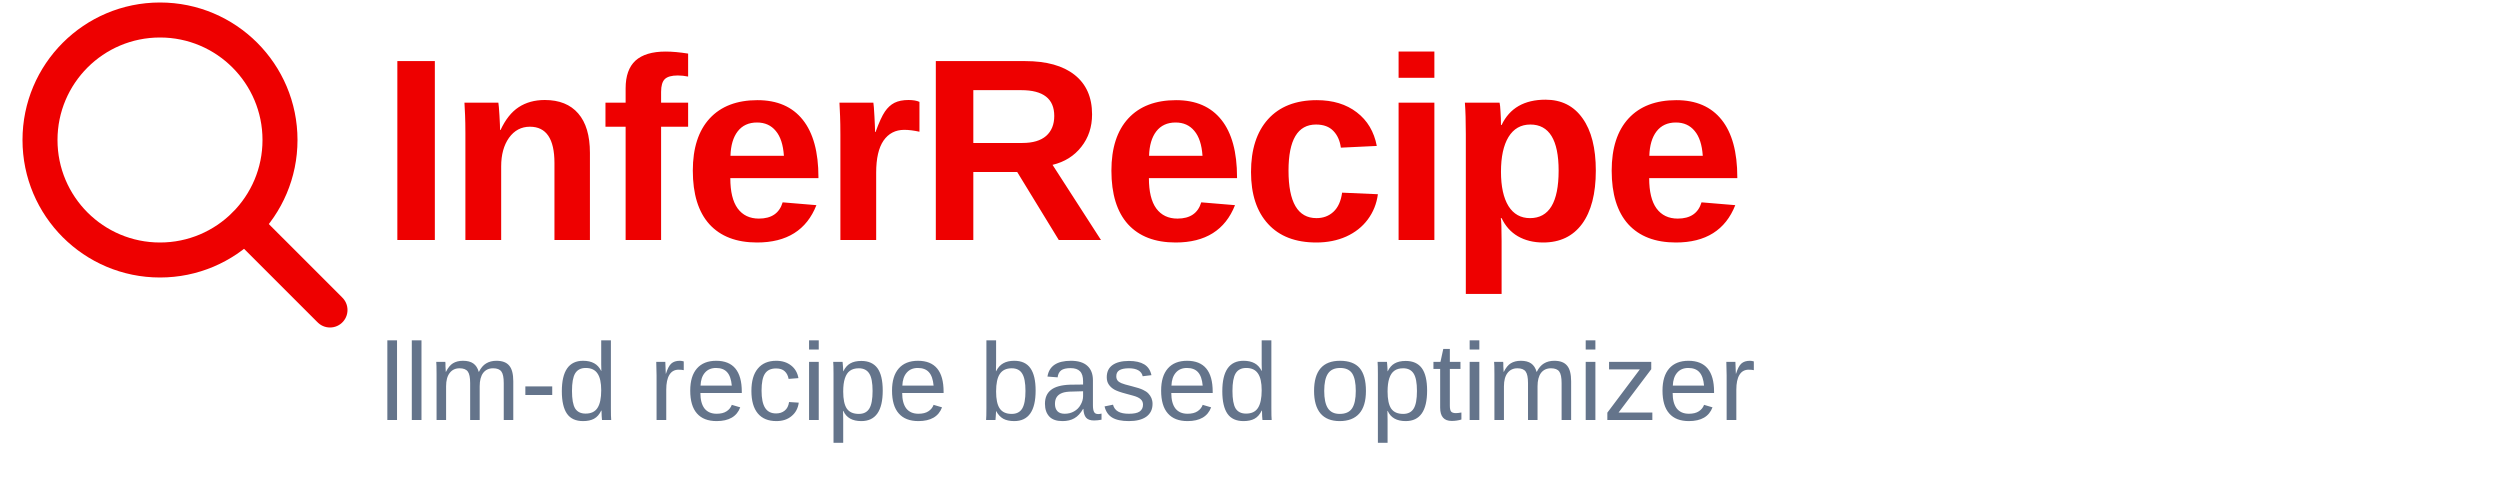
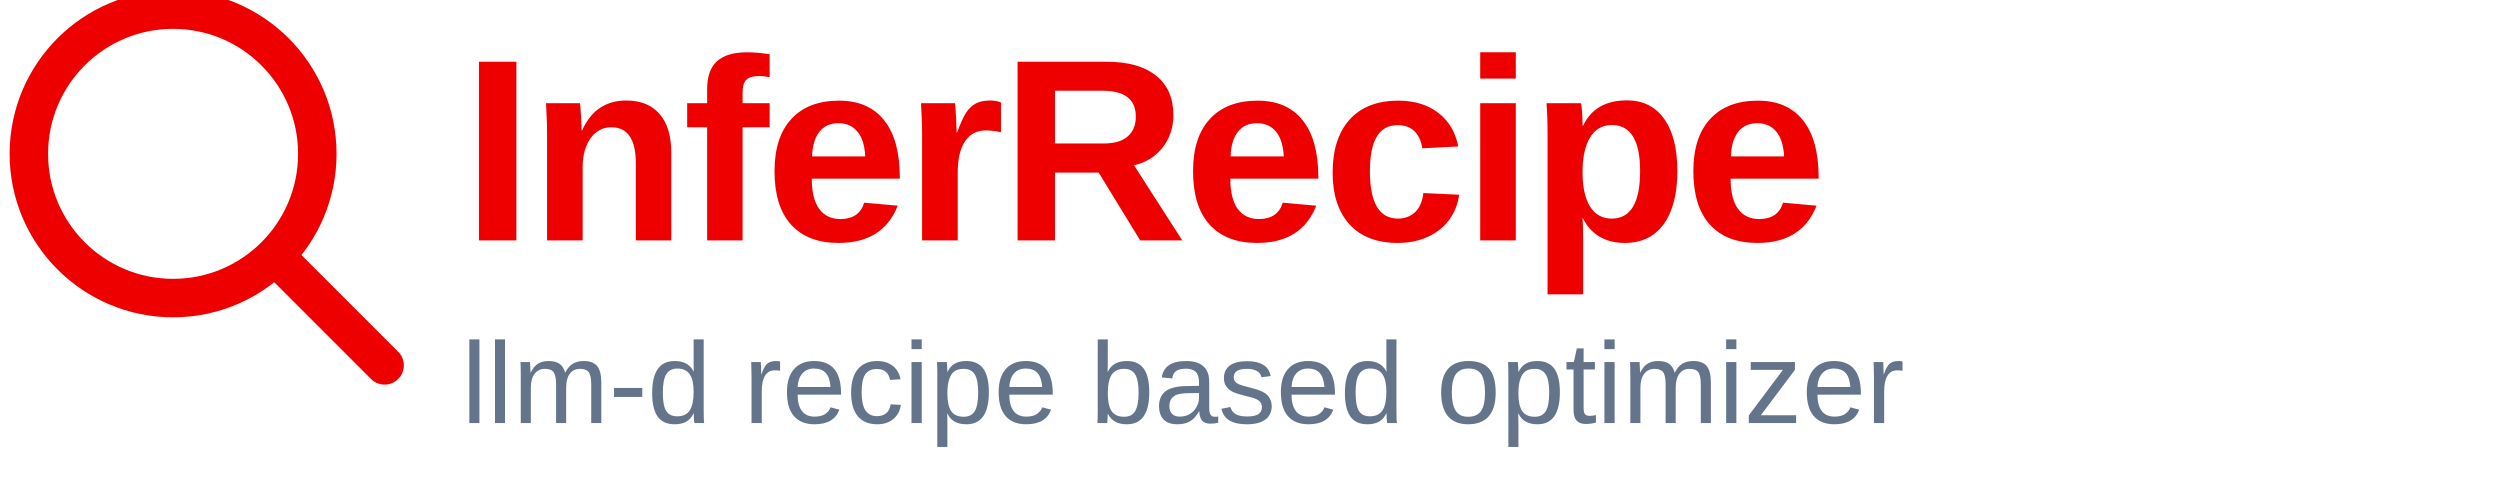
- <svg xmlns="http://www.w3.org/2000/svg" viewBox="0 0 250 48" width="250" height="48">
-   <circle cx="16" cy="14" r="12" fill="none" stroke="#EE0000" stroke-width="3.5" />
-   <line x1="24.5" y1="22.5" x2="33" y2="31" stroke="#EE0000" stroke-width="3.5" stroke-linecap="round" />
-   <text x="38" y="24" font-family="'Red Hat Display', 'Segoe UI', Arial, sans-serif" font-weight="900" font-size="26" fill="#EE0000" letter-spacing="-0.5">InferRecipe</text>
-   <text x="38" y="42" font-family="'Red Hat Display', 'Segoe UI', Arial, sans-serif" font-weight="500" font-size="11" fill="#64748b">llm-d recipe based optimizer</text>
+ <svg xmlns="http://www.w3.org/2000/svg" viewBox="0 0 260 50" width="260" height="50">
+   <circle cx="18" cy="16" r="15" fill="none" stroke="#EE0000" stroke-width="4" />
+   <line x1="29" y1="27" x2="40" y2="38" stroke="#EE0000" stroke-width="4" stroke-linecap="round" />
+   <text x="48" y="25" font-family="'Red Hat Display', 'Segoe UI', Arial, sans-serif" font-weight="900" font-size="27" fill="#EE0000" letter-spacing="-0.5">InferRecipe</text>
+   <text x="48" y="44" font-family="'Red Hat Display', 'Segoe UI', Arial, sans-serif" font-weight="500" font-size="12" fill="#64748b">llm-d recipe based optimizer</text>
</svg>
